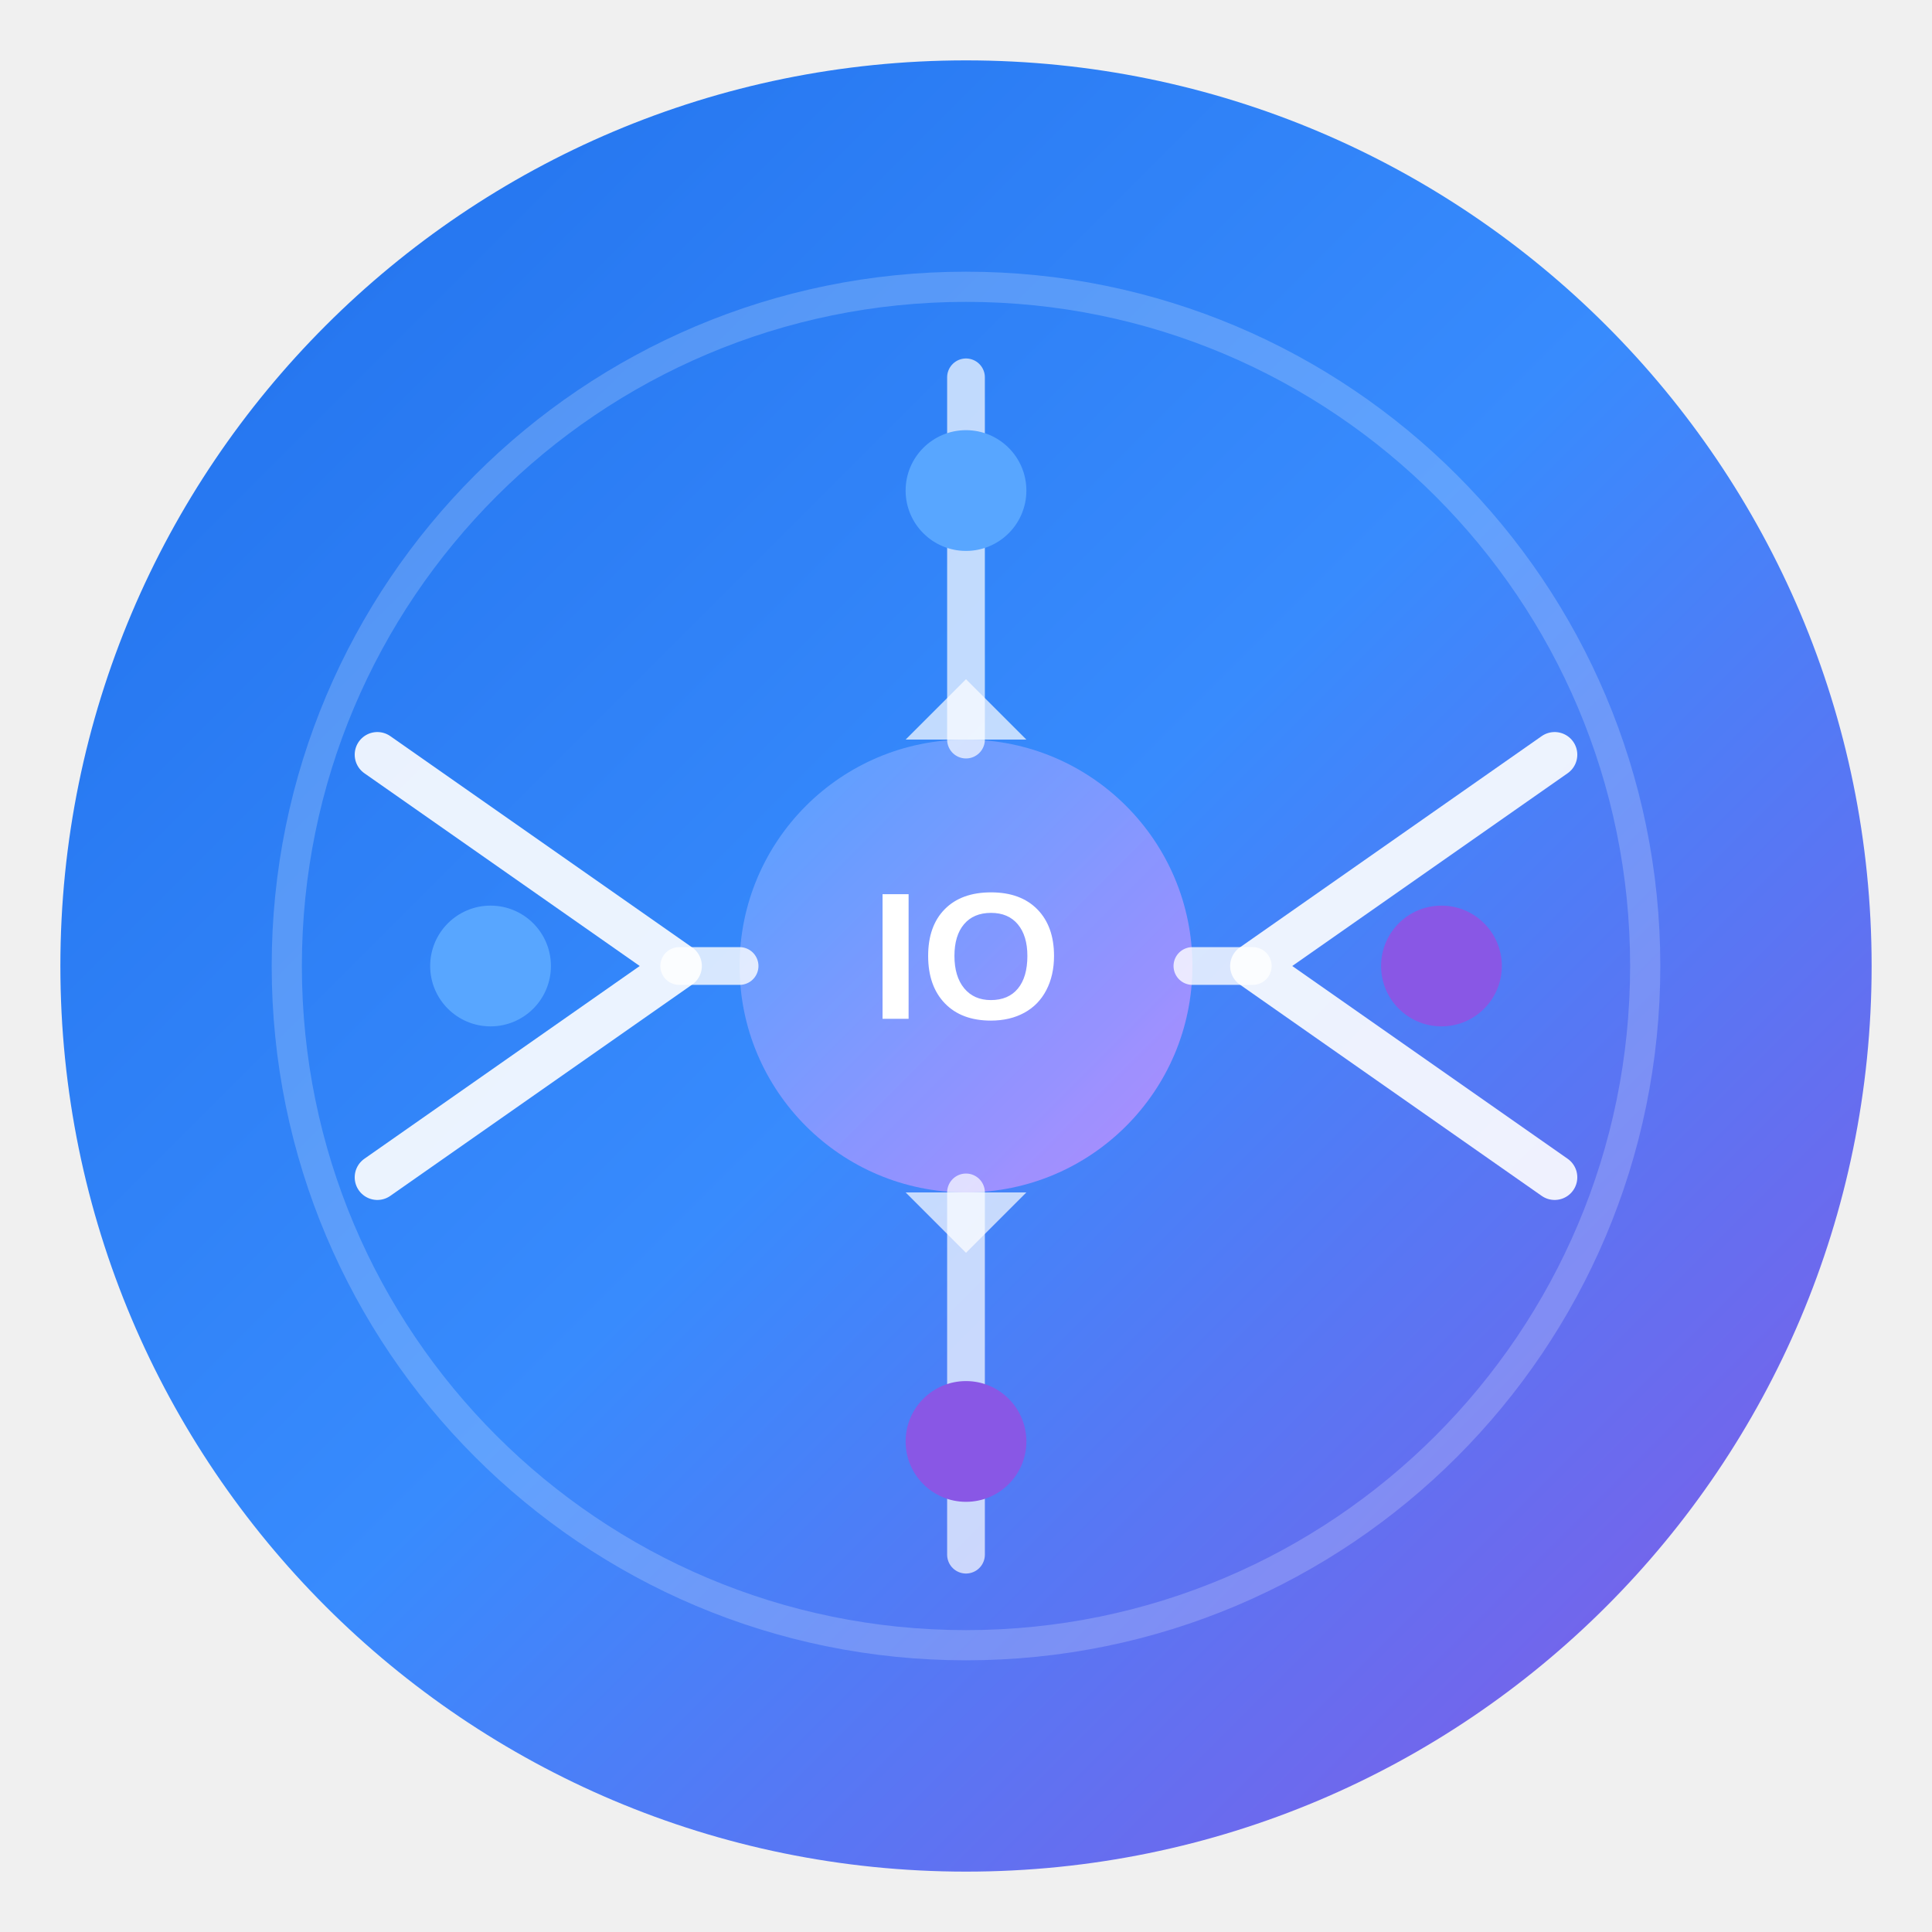
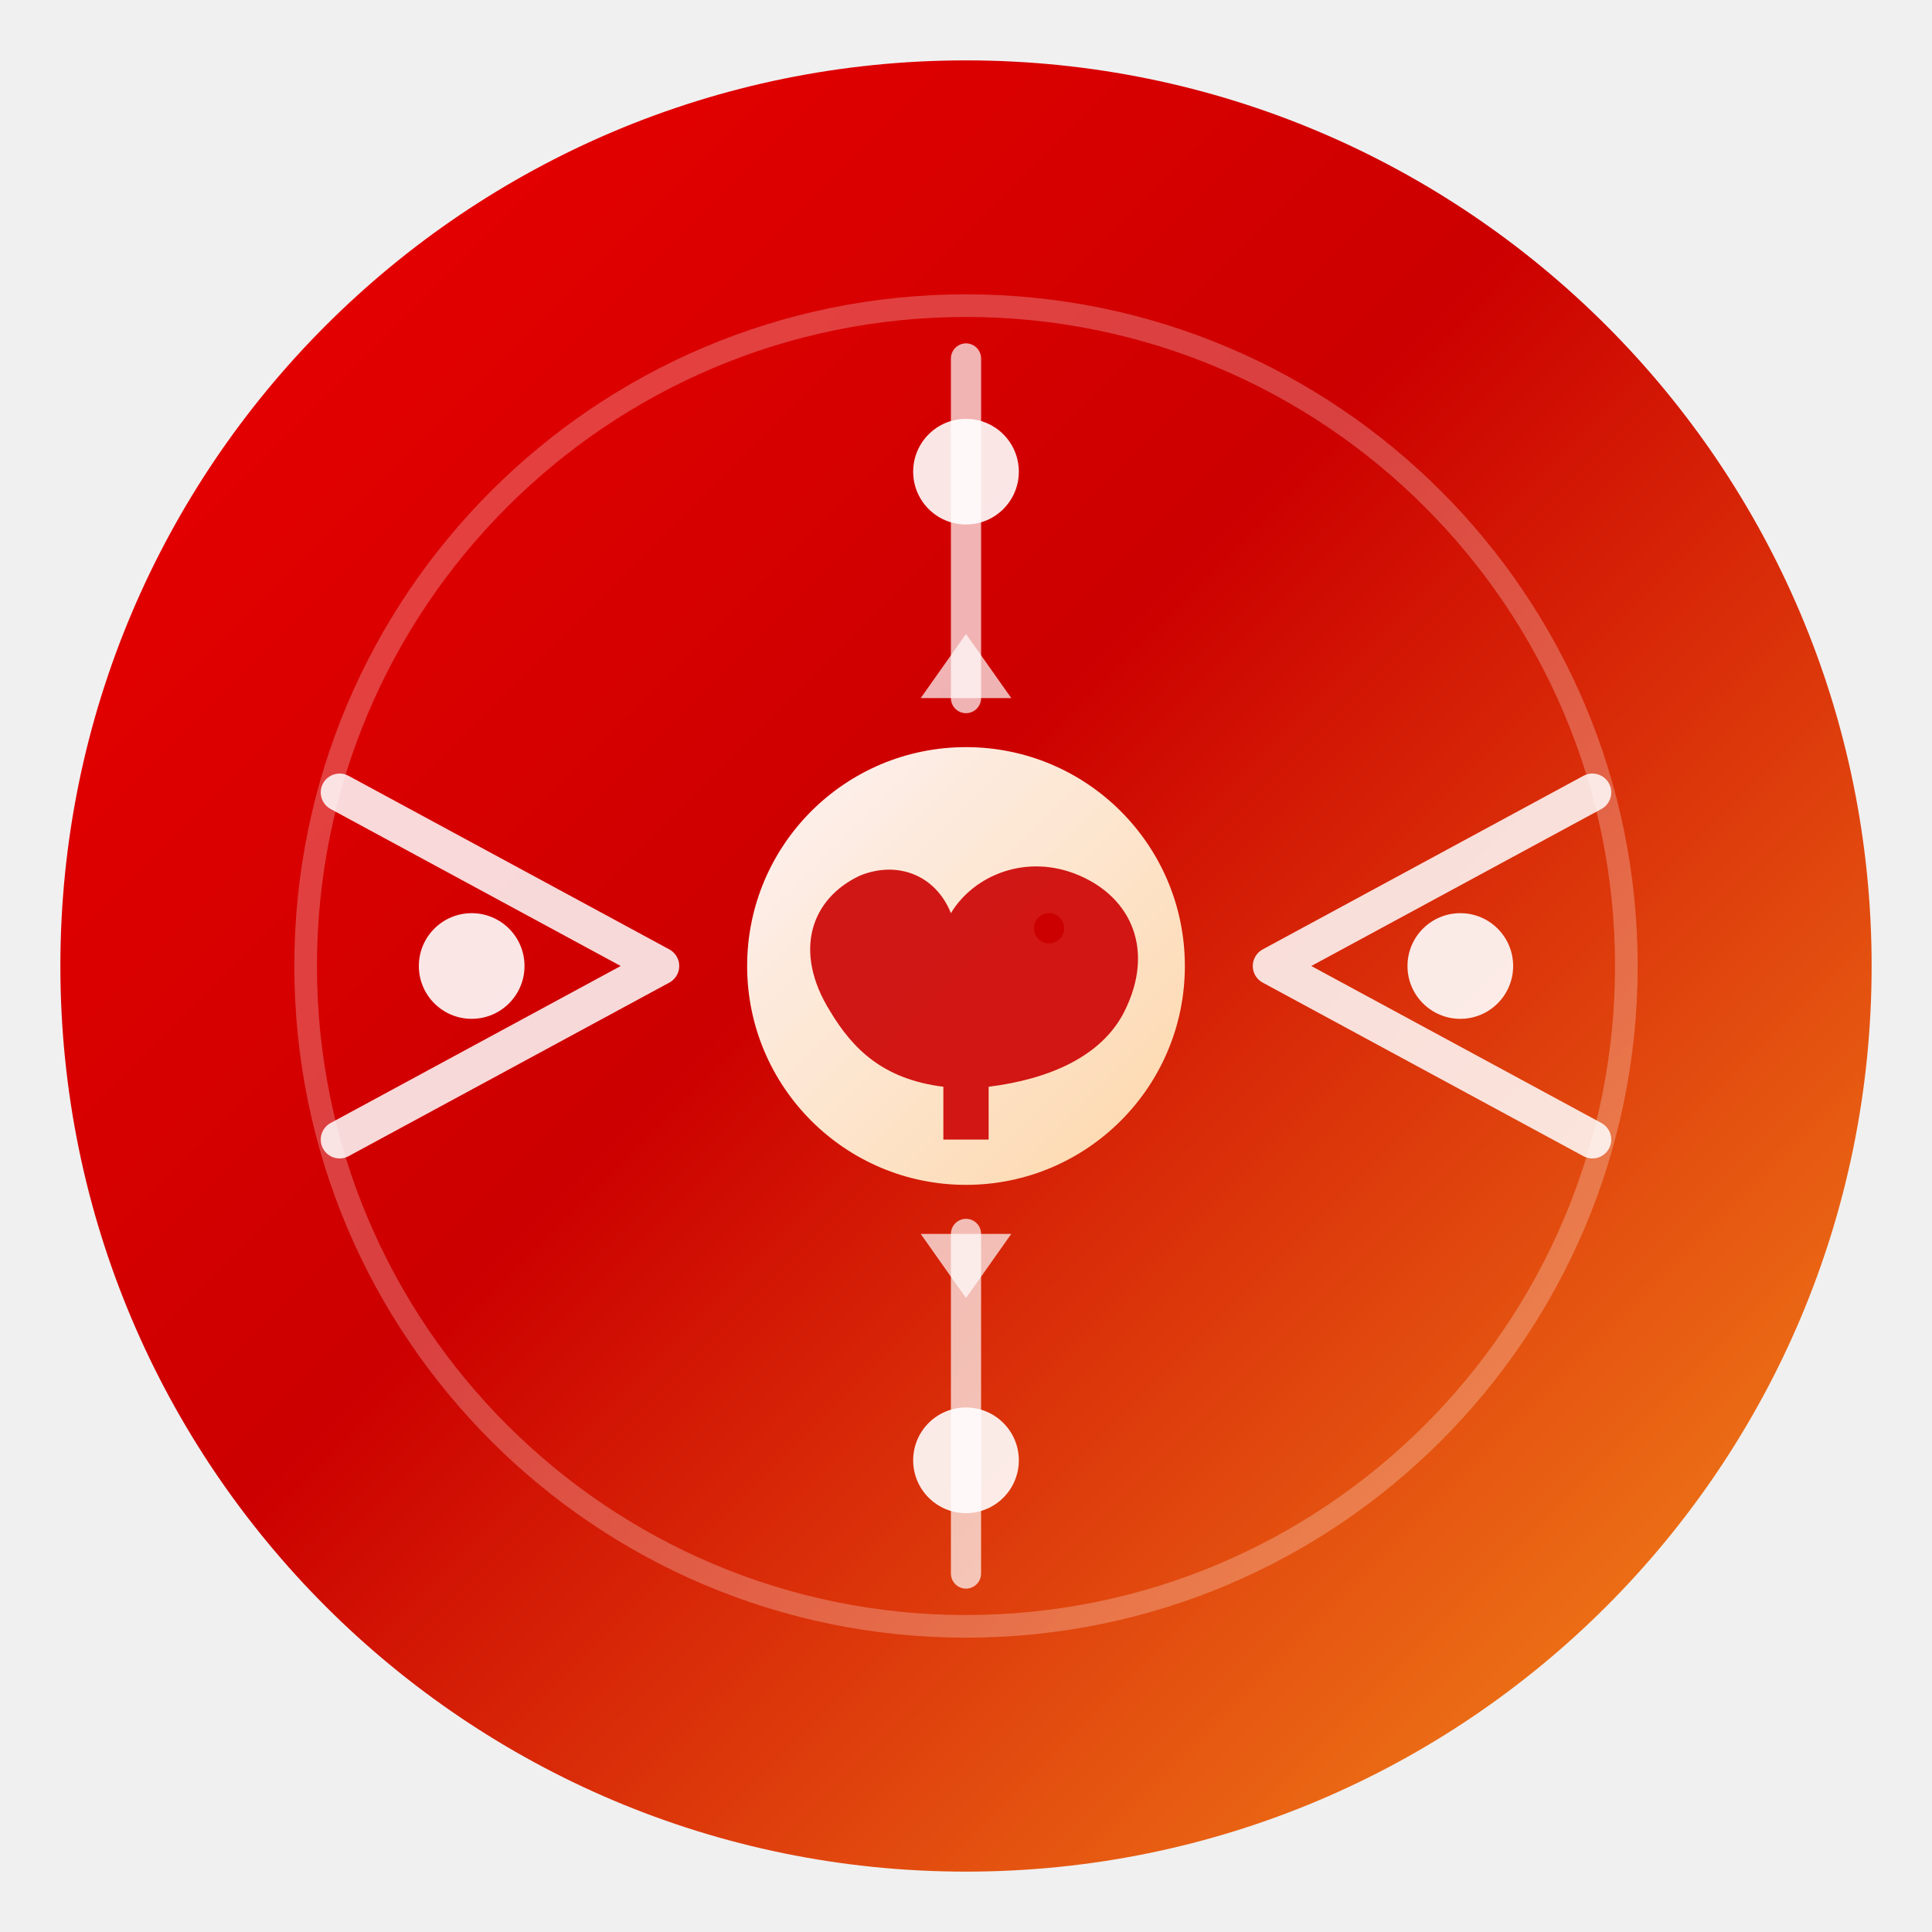
<svg xmlns="http://www.w3.org/2000/svg" viewBox="0 0 512 512" width="512" height="512">
  <defs>
    <linearGradient id="bg" x1="0%" y1="0%" x2="100%" y2="100%">
-       <stop offset="0%" style="stop-color:#1f6feb" />
-       <stop offset="50%" style="stop-color:#388bfd" />
-       <stop offset="100%" style="stop-color:#8957e5" />
+       <stop offset="0%" style="stop-color:#EE0000" />
+       <stop offset="45%" style="stop-color:#CC0000" />
+       <stop offset="100%" style="stop-color:#F7941D" />
    </linearGradient>
-     <linearGradient id="inner" x1="0%" y1="0%" x2="100%" y2="100%">
-       <stop offset="0%" style="stop-color:#58a6ff" />
-       <stop offset="100%" style="stop-color:#bc8cff" />
+     <linearGradient id="hub" x1="0%" y1="0%" x2="100%" y2="100%">
+       <stop offset="0%" style="stop-color:#FFFFFF" />
+       <stop offset="100%" style="stop-color:#FFE0B2" />
    </linearGradient>
  </defs>
  <circle cx="256" cy="256" r="240" fill="url(#bg)" />
-   <circle cx="256" cy="256" r="180" fill="none" stroke="#ffffff" stroke-width="8" opacity="0.2" />
-   <path d="M100 200 L180 256 L100 312" fill="none" stroke="#ffffff" stroke-width="12" stroke-linecap="round" stroke-linejoin="round" opacity="0.9" />
-   <circle cx="256" cy="256" r="60" fill="url(#inner)" opacity="0.9" />
-   <path d="M412 200 L332 256 L412 312" fill="none" stroke="#ffffff" stroke-width="12" stroke-linecap="round" stroke-linejoin="round" opacity="0.9" />
-   <line x1="256" y1="100" x2="256" y2="196" stroke="#ffffff" stroke-width="10" stroke-linecap="round" opacity="0.7" />
-   <polygon points="240,196 256,180 272,196" fill="#ffffff" opacity="0.7" />
-   <line x1="256" y1="316" x2="256" y2="412" stroke="#ffffff" stroke-width="10" stroke-linecap="round" opacity="0.7" />
-   <polygon points="240,316 256,332 272,316" fill="#ffffff" opacity="0.7" />
-   <line x1="180" y1="256" x2="196" y2="256" stroke="#ffffff" stroke-width="10" stroke-linecap="round" opacity="0.8" />
-   <line x1="316" y1="256" x2="332" y2="256" stroke="#ffffff" stroke-width="10" stroke-linecap="round" opacity="0.8" />
-   <text x="256" y="270" text-anchor="middle" font-family="Arial, sans-serif" font-size="48" font-weight="bold" fill="#ffffff">IO</text>
-   <circle cx="256" cy="130" r="16" fill="#58a6ff" />
-   <circle cx="256" cy="382" r="16" fill="#8957e5" />
-   <circle cx="130" cy="256" r="16" fill="#58a6ff" />
-   <circle cx="382" cy="256" r="16" fill="#8957e5" />
+   <circle cx="256" cy="256" r="175" fill="none" stroke="#ffffff" stroke-width="6" opacity="0.25" />
+   <path d="M90 210 L175 256 L90 302" fill="none" stroke="#ffffff" stroke-width="10" stroke-linecap="round" stroke-linejoin="round" opacity="0.85" />
+   <path d="M422 210 L337 256 L422 302" fill="none" stroke="#ffffff" stroke-width="10" stroke-linecap="round" stroke-linejoin="round" opacity="0.85" />
+   <line x1="256" y1="95" x2="256" y2="185" stroke="#ffffff" stroke-width="8" stroke-linecap="round" opacity="0.7" />
+   <polygon points="244,185 256,168 268,185" fill="#ffffff" opacity="0.7" />
+   <line x1="256" y1="327" x2="256" y2="417" stroke="#ffffff" stroke-width="8" stroke-linecap="round" opacity="0.7" />
+   <polygon points="244,327 256,344 268,327" fill="#ffffff" opacity="0.7" />
+   <circle cx="256" cy="256" r="58" fill="url(#hub)" opacity="0.95" />
+   <path d="M220 268 C210 252 215 238 228 232 C238 228 248 232 252 242 C258 232 272 226 286 232 C300 238 306 252 298 268 C292 280 278 286 262 288 L262 302 L250 302 L250 288 C234 286 226 278 220 268 Z" fill="#CC0000" opacity="0.9" />
+   <circle cx="278" cy="246" r="4" fill="#CC0000" />
+   <circle cx="256" cy="125" r="14" fill="#ffffff" opacity="0.9" />
+   <circle cx="256" cy="387" r="14" fill="#ffffff" opacity="0.9" />
+   <circle cx="125" cy="256" r="14" fill="#ffffff" opacity="0.9" />
+   <circle cx="387" cy="256" r="14" fill="#ffffff" opacity="0.9" />
</svg>
